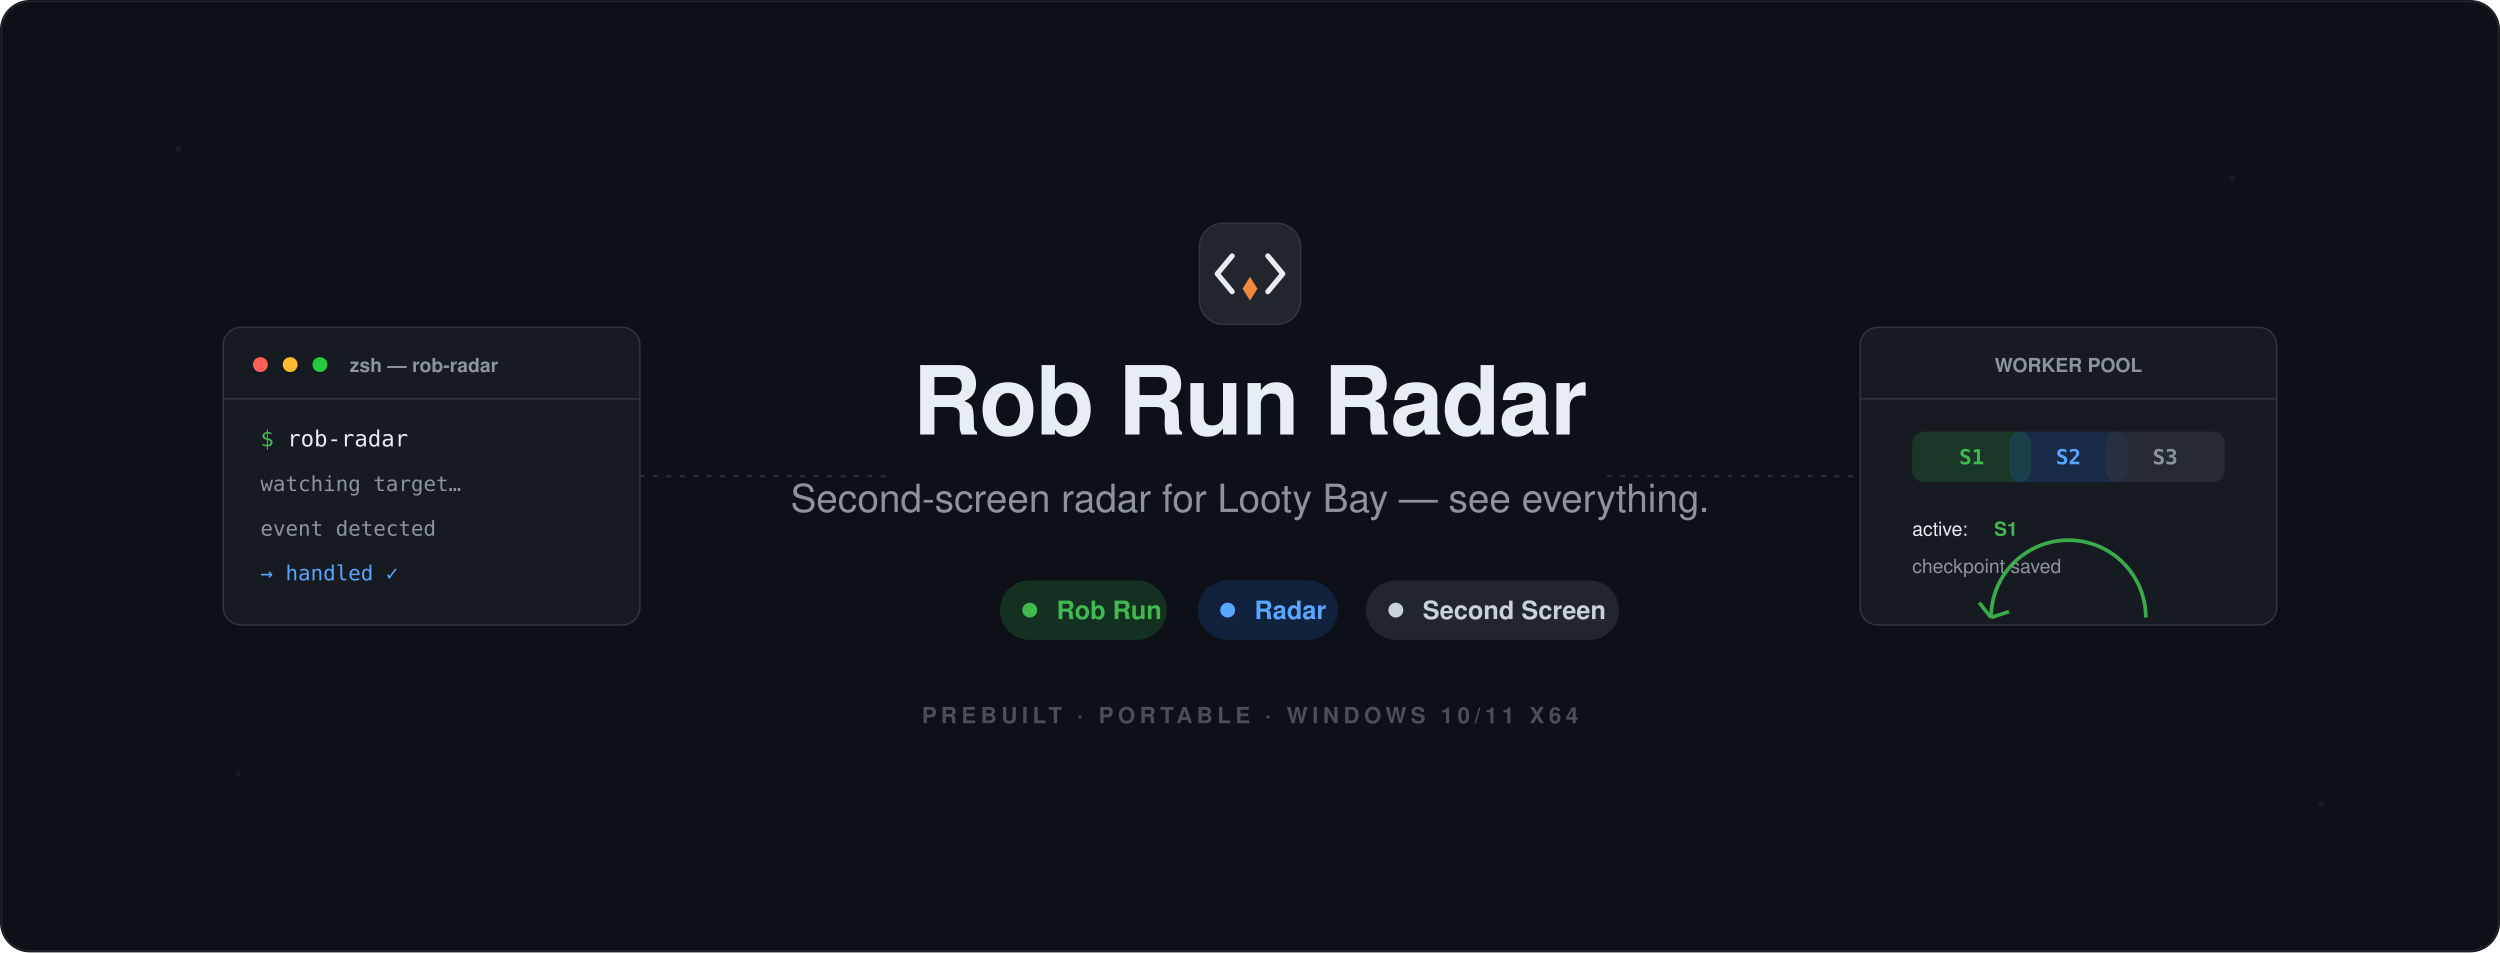
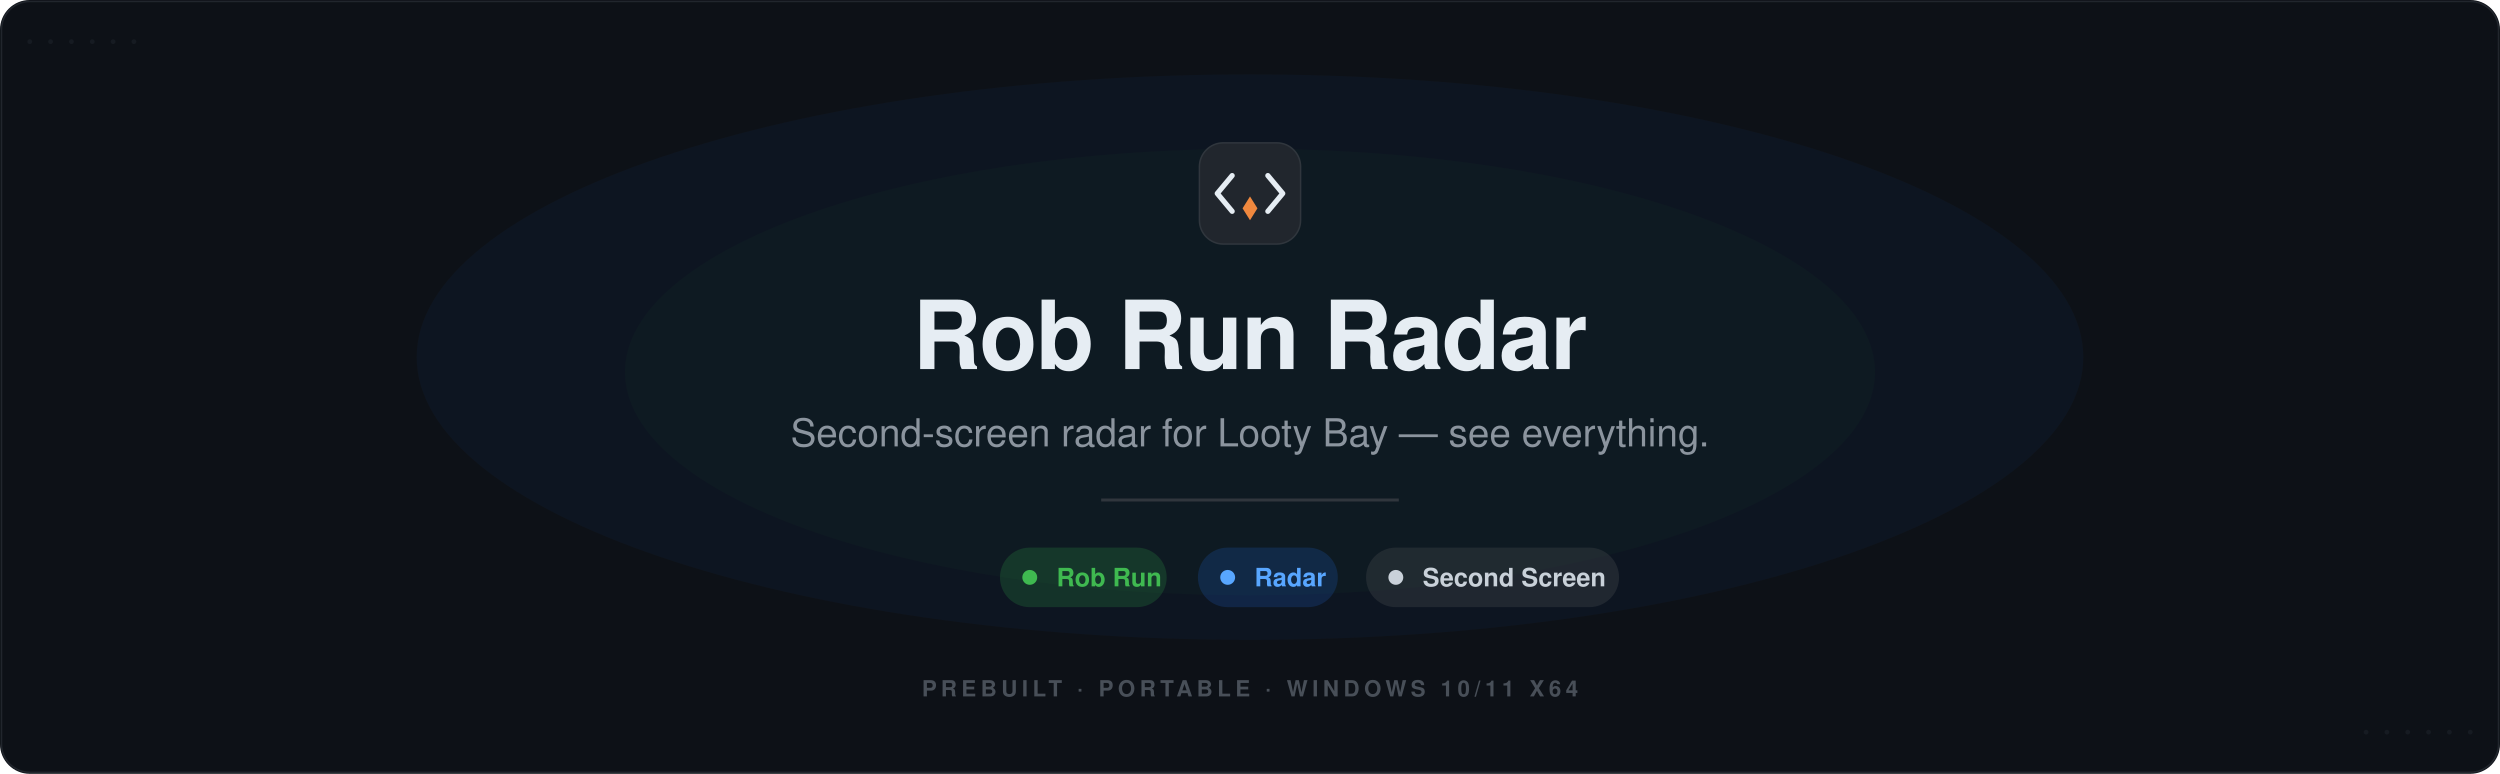
- <svg xmlns="http://www.w3.org/2000/svg" width="1680" height="640" viewBox="0 0 1680 640" fill="none" font-family="Segoe UI, Helvetica, Arial, sans-serif">
-   <rect width="1680" height="640" rx="20" fill="#0d1117" />
-   <rect x="1" y="1" width="1678" height="638" rx="19" fill="none" stroke="#21262d" />
+ <svg xmlns="http://www.w3.org/2000/svg" width="1680" height="520" viewBox="0 0 1680 520" fill="none" font-family="Segoe UI, Helvetica, Arial, sans-serif">
+   <rect width="1680" height="520" rx="20" fill="#0d1117" />
+   <rect x="1" y="1" width="1678" height="518" rx="19" fill="none" stroke="#21262d" />
+   <ellipse cx="840" cy="240" rx="560" ry="190" fill="#1f6feb" opacity="0.05" />
+   <ellipse cx="840" cy="250" rx="420" ry="150" fill="#238636" opacity="0.05" />
  <g fill="#161b22">
-     <circle cx="120" cy="100" r="2" />
-     <circle cx="1560" cy="540" r="2" />
-     <circle cx="1500" cy="120" r="2" />
-     <circle cx="160" cy="520" r="2" />
+     <circle cx="20" cy="28" r="1.6" />
+     <circle cx="34" cy="28" r="1.6" />
+     <circle cx="48" cy="28" r="1.6" />
+     <circle cx="62" cy="28" r="1.6" />
+     <circle cx="76" cy="28" r="1.6" />
+     <circle cx="90" cy="28" r="1.6" />
+     <circle cx="1660" cy="492" r="1.6" />
+     <circle cx="1646" cy="492" r="1.6" />
+     <circle cx="1632" cy="492" r="1.6" />
+     <circle cx="1618" cy="492" r="1.6" />
+     <circle cx="1604" cy="492" r="1.6" />
+     <circle cx="1590" cy="492" r="1.6" />
  </g>
  <g>
-     <rect x="150" y="220" width="280" height="200" rx="12" fill="#161b22" stroke="#30363d" />
-     <circle cx="175" cy="245" r="5" fill="#ff5f57" />
-     <circle cx="195" cy="245" r="5" fill="#febc2e" />
-     <circle cx="215" cy="245" r="5" fill="#28c840" />
-     <text x="235" y="250" fill="#8b949e" font-size="13" font-weight="600">zsh — rob-radar</text>
-     <line x1="150" y1="268" x2="430" y2="268" stroke="#30363d" />
-     <text x="175" y="300" font-family="Menlo, Consolas, monospace" font-size="15" fill="#3fb950">$</text>
-     <text x="193" y="300" font-family="Menlo, Consolas, monospace" font-size="15" fill="#e6edf3">rob-radar</text>
-     <text x="175" y="330" font-family="Menlo, Consolas, monospace" font-size="14" fill="#8b949e">watching target…</text>
-     <text x="175" y="360" font-family="Menlo, Consolas, monospace" font-size="14" fill="#8b949e">event detected</text>
-     <text x="175" y="390" font-family="Menlo, Consolas, monospace" font-size="14" fill="#58a6ff">→ handled ✓</text>
+     <rect x="806" y="96" width="68" height="68" rx="16" fill="#21262d" stroke="#30363d" />
+     <path d="M 828 118 l -10 12 l 10 12" stroke="#e6edf3" stroke-width="3.5" stroke-linecap="round" stroke-linejoin="round" fill="none" />
+     <path d="M 852 118 l 10 12 l -10 12" stroke="#e6edf3" stroke-width="3.5" stroke-linecap="round" stroke-linejoin="round" fill="none" />
+     <path d="M 840 132 l 5 8 l -5 8 l -5 -8 z" fill="#f0883e" />
  </g>
-   <g>
-     <rect x="1250" y="220" width="280" height="200" rx="12" fill="#161b22" stroke="#30363d" />
-     <text x="1390" y="250" text-anchor="middle" fill="#8b949e" font-size="13" font-weight="600">WORKER POOL</text>
-     <line x1="1250" y1="268" x2="1530" y2="268" stroke="#30363d" />
-     <rect x="1285" y="290" width="80" height="34" rx="8" fill="#238636" opacity="0.25" />
-     <text x="1325" y="312" text-anchor="middle" fill="#3fb950" font-size="14" font-weight="700" font-family="Menlo, Consolas, monospace">S1</text>
-     <rect x="1350" y="290" width="80" height="34" rx="8" fill="#1f6feb" opacity="0.18" />
-     <text x="1390" y="312" text-anchor="middle" fill="#58a6ff" font-size="14" font-weight="700" font-family="Menlo, Consolas, monospace">S2</text>
-     <rect x="1415" y="290" width="80" height="34" rx="8" fill="#30363d" opacity="0.6" />
-     <text x="1455" y="312" text-anchor="middle" fill="#8b949e" font-size="14" font-weight="700" font-family="Menlo, Consolas, monospace">S3</text>
-     <text x="1285" y="360" fill="#e6edf3" font-size="13">active:</text>
-     <text x="1340" y="360" fill="#3fb950" font-size="13" font-weight="700">S1</text>
-     <text x="1285" y="385" fill="#8b949e" font-size="13">checkpoint saved</text>
-     <g stroke="#3fb950" stroke-width="2.5" fill="none" opacity="0.9">
-       <path d="M 1338 415 A 44 44 0 1 1 1442 415" />
-       <path d="M 1338 415 l -8 -10 M 1338 415 l 12 -4" />
-     </g>
-   </g>
-   <g stroke="#30363d" stroke-width="1.5" stroke-dasharray="3 6" opacity="0.8">
-     <line x1="430" y1="320" x2="600" y2="320" />
-     <line x1="1080" y1="320" x2="1250" y2="320" />
-   </g>
-   <g>
-     <rect x="806" y="150" width="68" height="68" rx="16" fill="#21262d" stroke="#30363d" />
-     <path d="M 828 172 l -10 12 l 10 12" stroke="#e6edf3" stroke-width="3.5" stroke-linecap="round" stroke-linejoin="round" fill="none" />
-     <path d="M 852 172 l 10 12 l -10 12" stroke="#e6edf3" stroke-width="3.5" stroke-linecap="round" stroke-linejoin="round" fill="none" />
-     <path d="M 840 186 l 5 8 l -5 8 l -5 -8 z" fill="#f0883e" />
-   </g>
-   <text x="840" y="292" text-anchor="middle" fill="#e6edf3" font-size="64" font-weight="800" letter-spacing="-1">Rob Run Radar</text>
-   <text x="840" y="344" text-anchor="middle" fill="#8b949e" font-size="26" font-weight="500">Second-screen radar for Looty Bay — see everything.</text>
-   <rect x="672" y="390" width="112" height="40" rx="20" fill="#2ea043" opacity="0.22" />
-   <circle cx="692" cy="410" r="5" fill="#3fb950" />
-   <text x="710" y="416" fill="#3fb950" font-size="17" font-weight="600">Rob Run</text>
-   <rect x="805" y="390" width="94" height="40" rx="20" fill="#1f6feb" opacity="0.18" />
-   <circle cx="825" cy="410" r="5" fill="#58a6ff" />
-   <text x="843" y="416" fill="#58a6ff" font-size="17" font-weight="600">Radar</text>
-   <rect x="918" y="390" width="170" height="40" rx="20" fill="#30363d" opacity="0.55" />
-   <circle cx="938" cy="410" r="5" fill="#c9d1d9" />
-   <text x="956" y="416" fill="#c9d1d9" font-size="17" font-weight="600">Second Screen</text>
-   <text x="840" y="486" text-anchor="middle" fill="#484f58" font-size="15" font-weight="600" letter-spacing="3">PREBUILT · PORTABLE · WINDOWS 10/11 X64</text>
+   <text x="840" y="248" text-anchor="middle" fill="#e6edf3" font-size="64" font-weight="800" letter-spacing="-1">Rob Run Radar</text>
+   <text x="840" y="300" text-anchor="middle" fill="#8b949e" font-size="26" font-weight="500">Second-screen radar for Looty Bay — see everything.</text>
+   <line x1="740" y1="336" x2="940" y2="336" stroke="#30363d" stroke-width="2" />
+   <rect x="672" y="368" width="112" height="40" rx="20" fill="#2ea043" opacity="0.22" />
+   <circle cx="692" cy="388" r="5" fill="#3fb950" />
+   <text x="710" y="394" fill="#3fb950" font-size="17" font-weight="600">Rob Run</text>
+   <rect x="805" y="368" width="94" height="40" rx="20" fill="#1f6feb" opacity="0.18" />
+   <circle cx="825" cy="388" r="5" fill="#58a6ff" />
+   <text x="843" y="394" fill="#58a6ff" font-size="17" font-weight="600">Radar</text>
+   <rect x="918" y="368" width="170" height="40" rx="20" fill="#30363d" opacity="0.55" />
+   <circle cx="938" cy="388" r="5" fill="#c9d1d9" />
+   <text x="956" y="394" fill="#c9d1d9" font-size="17" font-weight="600">Second Screen</text>
+   <text x="840" y="468" text-anchor="middle" fill="#484f58" font-size="15" font-weight="600" letter-spacing="3">PREBUILT · PORTABLE · WINDOWS 10/11 X64</text>
</svg>
